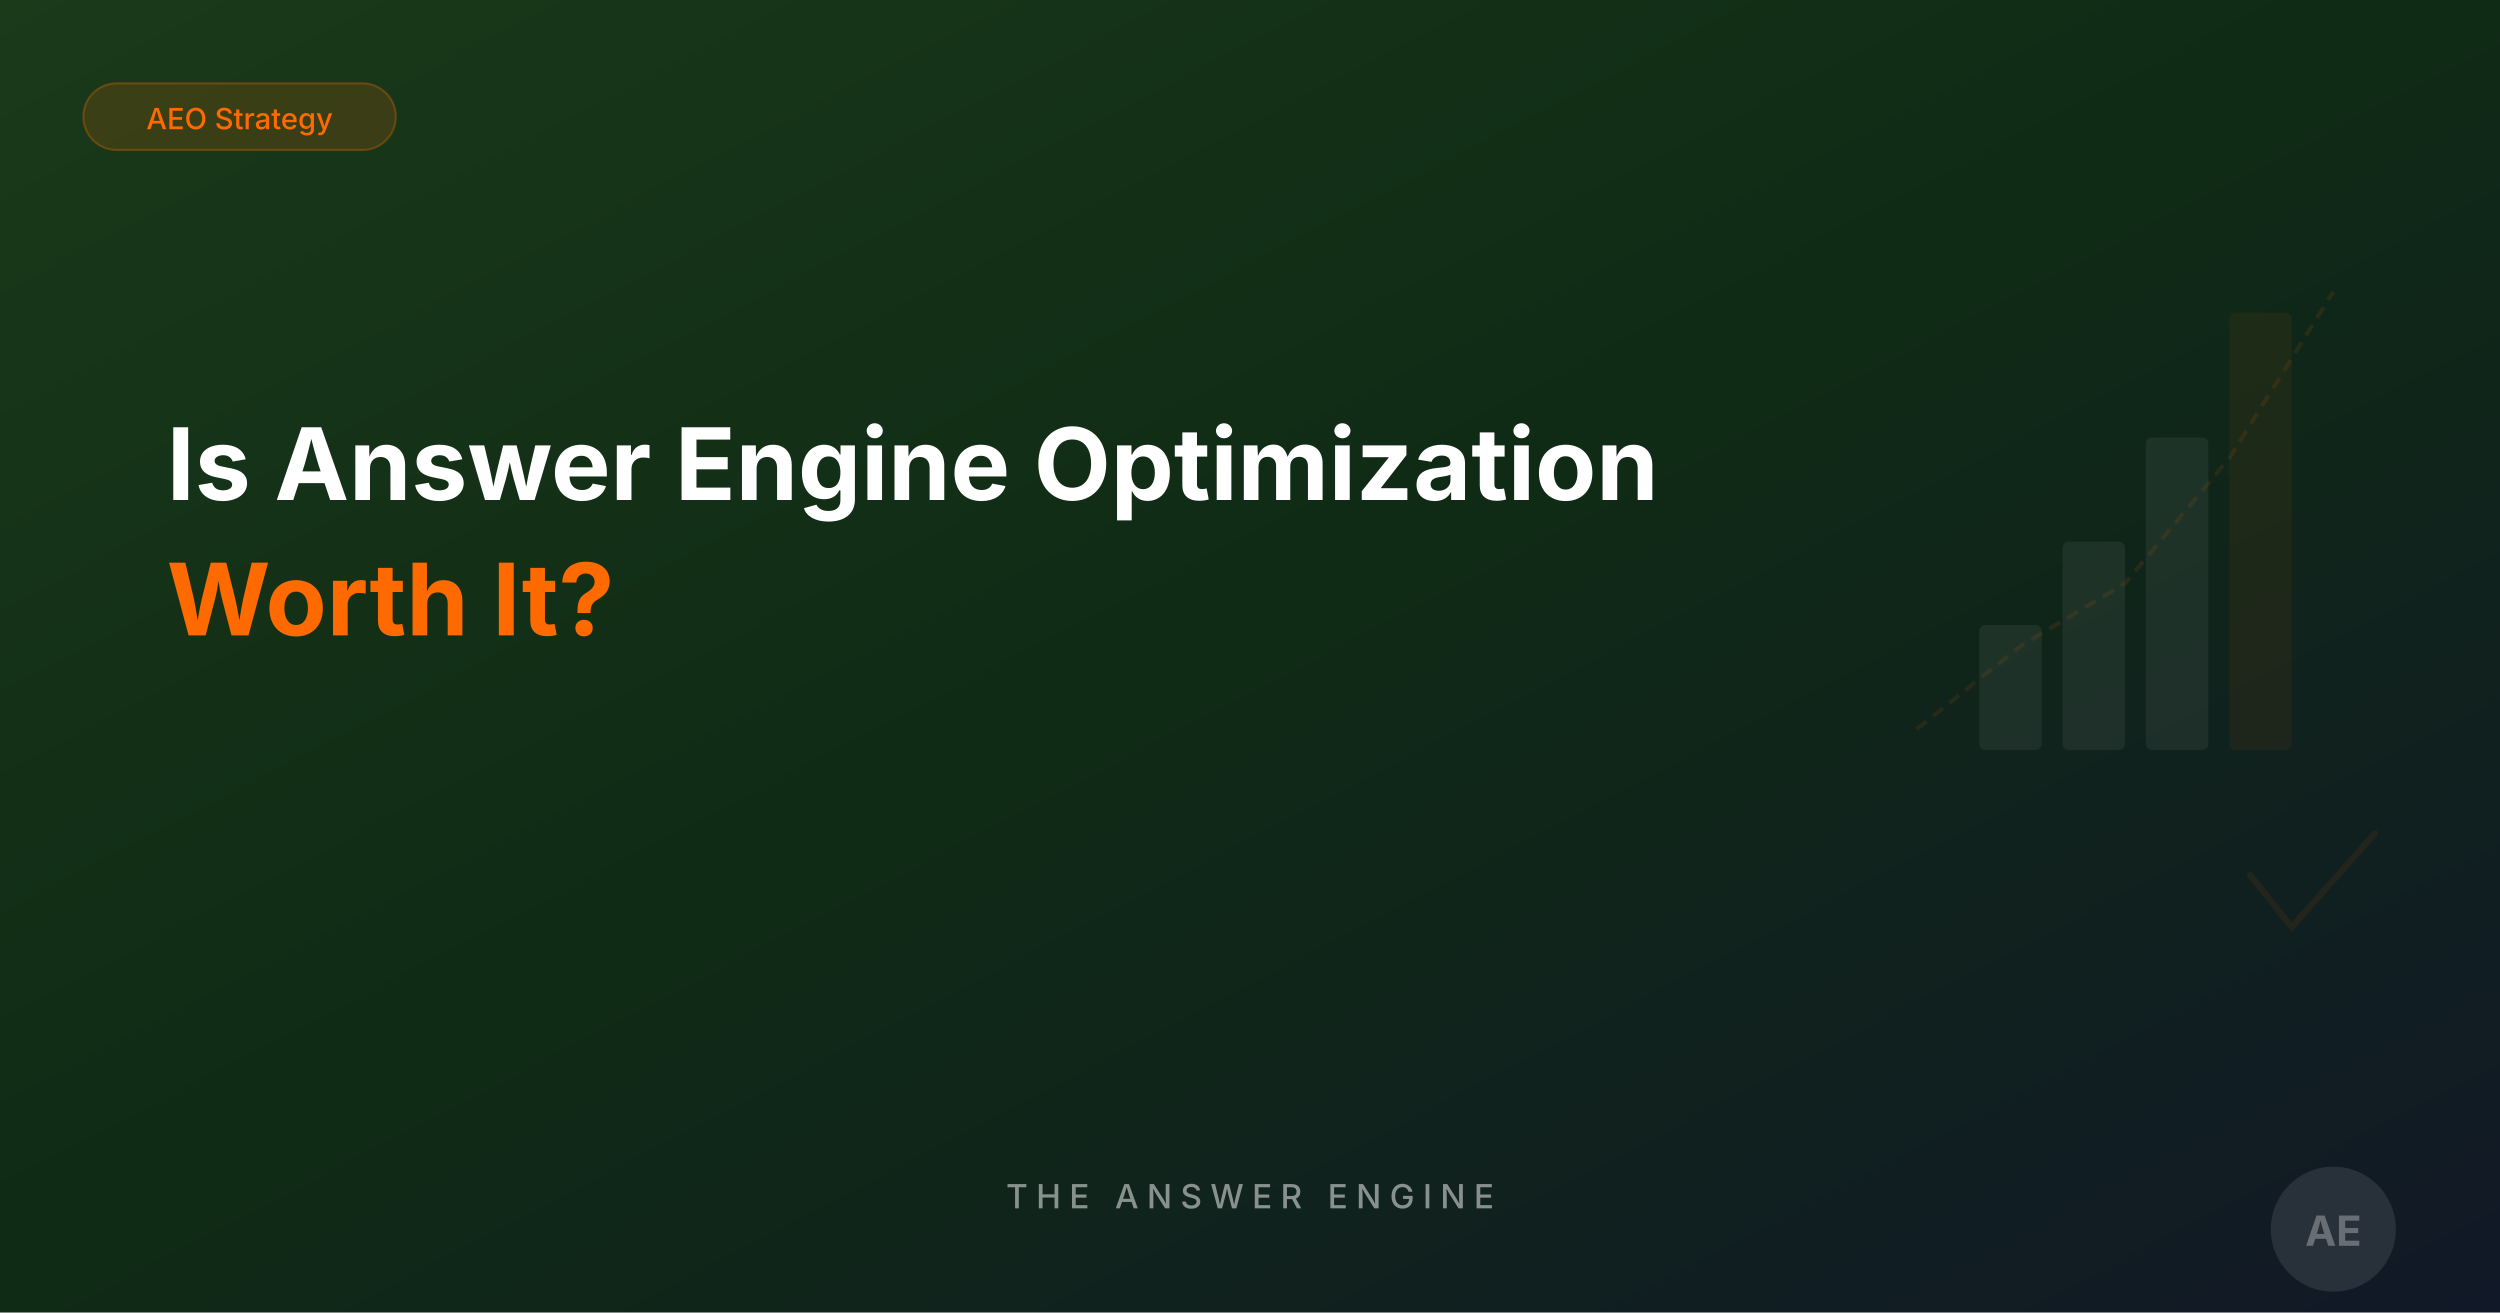
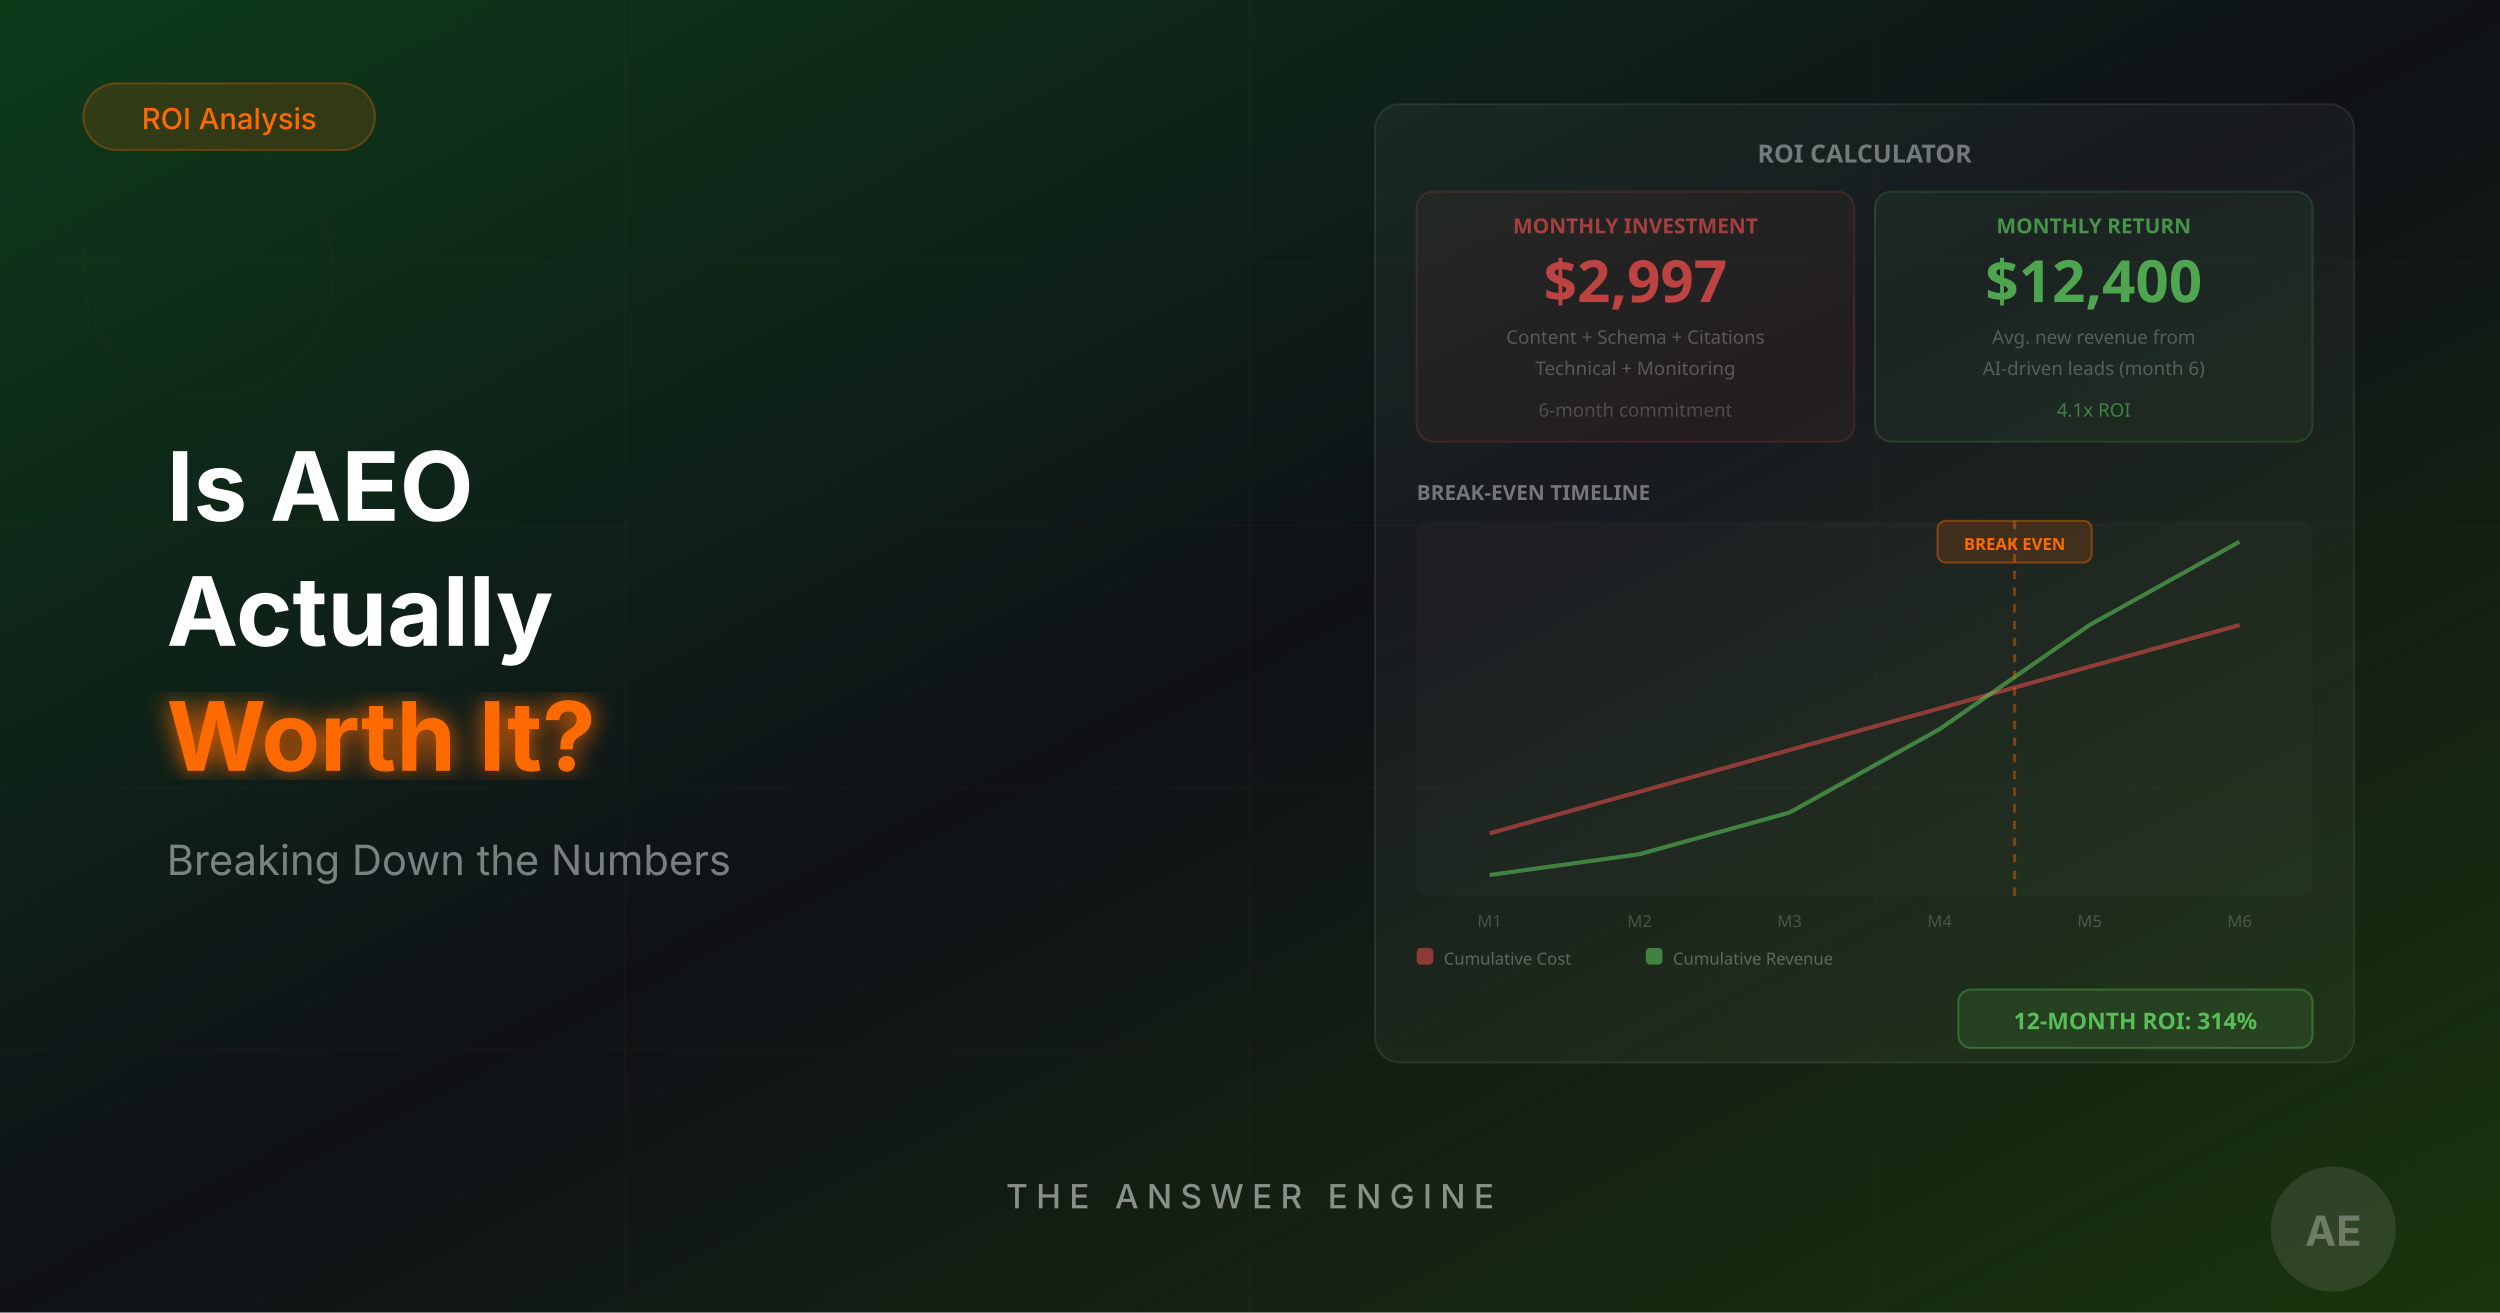
<svg xmlns="http://www.w3.org/2000/svg" width="1200" height="630" viewBox="0 0 1200 630">
  <defs>
-     <linearGradient id="bg" x1="0%" y1="0%" x2="100%" y2="100%">
-       <stop offset="0%" style="stop-color:#1a3a1a;stop-opacity:1" />
-       <stop offset="50%" style="stop-color:#0f2a15;stop-opacity:1" />
-       <stop offset="100%" style="stop-color:#111827;stop-opacity:1" />
+     <linearGradient id="bg10" x1="0%" y1="0%" x2="100%" y2="100%">
+       <stop offset="0%" style="stop-color:#0d3b1a;stop-opacity:1" />
+       <stop offset="50%" style="stop-color:#0F1117;stop-opacity:1" />
+       <stop offset="100%" style="stop-color:#1a350d;stop-opacity:1" />
    </linearGradient>
+     <filter id="glow10">
+       <feGaussianBlur stdDeviation="6" result="blur10" />
+       <feMerge>
+         <feMergeNode in="blur10" />
+         <feMergeNode in="SourceGraphic" />
+       </feMerge>
+     </filter>
  </defs>
-   <rect width="1200" height="630" fill="url(#bg)" />
-   <g opacity="0.06">
-     <rect x="950" y="300" width="30" height="60" rx="3" fill="white" />
-     <rect x="990" y="260" width="30" height="100" rx="3" fill="white" />
-     <rect x="1030" y="210" width="30" height="150" rx="3" fill="white" />
-     <rect x="1070" y="150" width="30" height="210" rx="3" fill="#FF6A00" />
+   <rect width="1200" height="630" fill="url(#bg10)" />
+   <line x1="0" y1="126" x2="1200" y2="126" stroke="rgba(255,106,0,0.05)" stroke-width="0.5" />
+   <line x1="0" y1="252" x2="1200" y2="252" stroke="rgba(255,106,0,0.05)" stroke-width="0.5" />
+   <line x1="0" y1="378" x2="1200" y2="378" stroke="rgba(255,106,0,0.05)" stroke-width="0.5" />
+   <line x1="0" y1="504" x2="1200" y2="504" stroke="rgba(255,106,0,0.05)" stroke-width="0.5" />
+   <line x1="300" y1="0" x2="300" y2="630" stroke="rgba(255,106,0,0.05)" stroke-width="0.5" />
+   <line x1="600" y1="0" x2="600" y2="630" stroke="rgba(255,106,0,0.05)" stroke-width="0.5" />
+   <line x1="900" y1="0" x2="900" y2="630" stroke="rgba(255,106,0,0.05)" stroke-width="0.5" />
+   <g transform="translate(660, 50)">
+     <rect x="0" y="0" width="470" height="460" rx="12" fill="rgba(255,255,255,0.04)" stroke="rgba(255,255,255,0.08)" stroke-width="1" />
+     <text x="235" y="28" font-family="system-ui, sans-serif" font-size="12" fill="rgba(255,255,255,0.4)" text-anchor="middle" font-weight="600">ROI CALCULATOR</text>
+     <rect x="20" y="42" width="210" height="120" rx="8" fill="rgba(255,80,80,0.05)" stroke="rgba(255,80,80,0.15)" stroke-width="1" />
+     <text x="125" y="62" font-family="system-ui, sans-serif" font-size="10" fill="rgba(255,80,80,0.6)" text-anchor="middle" font-weight="600">MONTHLY INVESTMENT</text>
+     <text x="125" y="95" font-family="system-ui, sans-serif" font-size="28" fill="rgba(255,80,80,0.7)" text-anchor="middle" font-weight="700">$2,997</text>
+     <text x="125" y="115" font-family="system-ui, sans-serif" font-size="9" fill="rgba(255,255,255,0.25)" text-anchor="middle">Content + Schema + Citations</text>
+     <text x="125" y="130" font-family="system-ui, sans-serif" font-size="9" fill="rgba(255,255,255,0.25)" text-anchor="middle">Technical + Monitoring</text>
+     <text x="125" y="150" font-family="system-ui, sans-serif" font-size="9" fill="rgba(255,255,255,0.2)" text-anchor="middle">6-month commitment</text>
+     <rect x="240" y="42" width="210" height="120" rx="8" fill="rgba(100,220,100,0.05)" stroke="rgba(100,220,100,0.15)" stroke-width="1" />
+     <text x="345" y="62" font-family="system-ui, sans-serif" font-size="10" fill="rgba(100,220,100,0.6)" text-anchor="middle" font-weight="600">MONTHLY RETURN</text>
+     <text x="345" y="95" font-family="system-ui, sans-serif" font-size="28" fill="rgba(100,220,100,0.7)" text-anchor="middle" font-weight="700">$12,400</text>
+     <text x="345" y="115" font-family="system-ui, sans-serif" font-size="9" fill="rgba(255,255,255,0.25)" text-anchor="middle">Avg. new revenue from</text>
+     <text x="345" y="130" font-family="system-ui, sans-serif" font-size="9" fill="rgba(255,255,255,0.25)" text-anchor="middle">AI-driven leads (month 6)</text>
+     <text x="345" y="150" font-family="system-ui, sans-serif" font-size="9" fill="rgba(100,220,100,0.5)" text-anchor="middle">4.1x ROI</text>
+     <text x="20" y="190" font-family="system-ui, sans-serif" font-size="10" fill="rgba(255,255,255,0.4)" font-weight="600">BREAK-EVEN TIMELINE</text>
+     <rect x="20" y="200" width="430" height="180" rx="6" fill="rgba(255,255,255,0.02)" />
+     <text x="55" y="395" font-family="system-ui, sans-serif" font-size="8" fill="rgba(255,255,255,0.2)" text-anchor="middle">M1</text>
+     <text x="127" y="395" font-family="system-ui, sans-serif" font-size="8" fill="rgba(255,255,255,0.2)" text-anchor="middle">M2</text>
+     <text x="199" y="395" font-family="system-ui, sans-serif" font-size="8" fill="rgba(255,255,255,0.2)" text-anchor="middle">M3</text>
+     <text x="271" y="395" font-family="system-ui, sans-serif" font-size="8" fill="rgba(255,255,255,0.2)" text-anchor="middle">M4</text>
+     <text x="343" y="395" font-family="system-ui, sans-serif" font-size="8" fill="rgba(255,255,255,0.2)" text-anchor="middle">M5</text>
+     <text x="415" y="395" font-family="system-ui, sans-serif" font-size="8" fill="rgba(255,255,255,0.2)" text-anchor="middle">M6</text>
+     <line x1="55" y1="350" x2="127" y2="330" stroke="rgba(255,80,80,0.5)" stroke-width="2" />
+     <line x1="127" y1="330" x2="199" y2="310" stroke="rgba(255,80,80,0.5)" stroke-width="2" />
+     <line x1="199" y1="310" x2="271" y2="290" stroke="rgba(255,80,80,0.5)" stroke-width="2" />
+     <line x1="271" y1="290" x2="343" y2="270" stroke="rgba(255,80,80,0.5)" stroke-width="2" />
+     <line x1="343" y1="270" x2="415" y2="250" stroke="rgba(255,80,80,0.5)" stroke-width="2" />
+     <line x1="55" y1="370" x2="127" y2="360" stroke="rgba(100,220,100,0.5)" stroke-width="2" />
+     <line x1="127" y1="360" x2="199" y2="340" stroke="rgba(100,220,100,0.5)" stroke-width="2" />
+     <line x1="199" y1="340" x2="271" y2="300" stroke="rgba(100,220,100,0.5)" stroke-width="2" />
+     <line x1="271" y1="300" x2="343" y2="250" stroke="rgba(100,220,100,0.5)" stroke-width="2" />
+     <line x1="343" y1="250" x2="415" y2="210" stroke="rgba(100,220,100,0.5)" stroke-width="2" />
+     <line x1="307" y1="200" x2="307" y2="380" stroke="rgba(255,106,0,0.4)" stroke-width="1.5" stroke-dasharray="4,4" />
+     <rect x="270" y="200" width="74" height="20" rx="4" fill="rgba(255,106,0,0.15)" stroke="rgba(255,106,0,0.4)" stroke-width="1" />
+     <text x="307" y="214" font-family="system-ui, sans-serif" font-size="8" fill="#FF6A00" text-anchor="middle" font-weight="600">BREAK EVEN</text>
+     <rect x="20" y="405" width="8" height="8" rx="2" fill="rgba(255,80,80,0.5)" />
+     <text x="33" y="413" font-family="system-ui, sans-serif" font-size="8" fill="rgba(255,255,255,0.3)">Cumulative Cost</text>
+     <rect x="130" y="405" width="8" height="8" rx="2" fill="rgba(100,220,100,0.5)" />
+     <text x="143" y="413" font-family="system-ui, sans-serif" font-size="8" fill="rgba(255,255,255,0.3)">Cumulative Revenue</text>
+     <rect x="280" y="425" width="170" height="28" rx="6" fill="rgba(100,220,100,0.1)" stroke="rgba(100,220,100,0.3)" stroke-width="1" />
+     <text x="365" y="444" font-family="system-ui, sans-serif" font-size="11" fill="rgba(100,220,100,0.8)" text-anchor="middle" font-weight="700">12-MONTH ROI: 314%</text>
  </g>
-   <path d="M 920 350 L 970 310 L 1020 280 L 1070 220 L 1120 140" stroke="rgba(255,106,0,0.1)" stroke-width="2" fill="none" stroke-dasharray="6,4" />
-   <path d="M 1080 420 L 1100 445 L 1140 400" stroke="rgba(255,106,0,0.08)" stroke-width="3" fill="none" stroke-linecap="round" />
-   <rect x="40" y="40" width="150" height="32" rx="16" fill="rgba(255,106,0,0.15)" stroke="rgba(255,106,0,0.3)" stroke-width="1" />
-   <text x="115" y="62" font-family="system-ui, -apple-system, sans-serif" font-size="14" font-weight="500" fill="#FF6A00" text-anchor="middle">AEO Strategy</text>
-   <text x="80" y="240" font-family="system-ui, -apple-system, sans-serif" font-size="48" font-weight="700" fill="white">Is Answer Engine Optimization</text>
-   <text x="80" y="305" font-family="system-ui, -apple-system, sans-serif" font-size="48" font-weight="700" fill="#FF6A00">Worth It?</text>
+   <circle cx="100" cy="130" r="60" stroke="rgba(255,106,0,0.05)" stroke-width="0.5" fill="none" />
+   <rect x="40" y="40" width="140" height="32" rx="16" fill="rgba(255,106,0,0.15)" stroke="rgba(255,106,0,0.3)" stroke-width="1" />
+   <text x="110" y="62" font-family="system-ui, -apple-system, sans-serif" font-size="14" font-weight="500" fill="#FF6A00" text-anchor="middle">ROI Analysis</text>
+   <text x="80" y="250" font-family="system-ui, -apple-system, sans-serif" font-size="46" font-weight="700" fill="white">Is AEO</text>
+   <text x="80" y="310" font-family="system-ui, -apple-system, sans-serif" font-size="46" font-weight="700" fill="white">Actually</text>
+   <text x="80" y="370" font-family="system-ui, -apple-system, sans-serif" font-size="46" font-weight="700" fill="#FF6A00" filter="url(#glow10)">Worth It?</text>
+   <text x="80" y="420" font-family="system-ui, -apple-system, sans-serif" font-size="20" font-weight="400" fill="rgba(255,255,255,0.45)">Breaking Down the Numbers</text>
  <text x="600" y="580" font-family="system-ui, -apple-system, sans-serif" font-size="16" font-weight="500" fill="rgba(255,255,255,0.5)" text-anchor="middle" letter-spacing="4">THE ANSWER ENGINE</text>
  <circle cx="1120" cy="590" r="30" fill="rgba(255,255,255,0.1)" />
  <text x="1120" y="598" font-family="system-ui, -apple-system, sans-serif" font-size="20" font-weight="700" fill="rgba(255,255,255,0.3)" text-anchor="middle">AE</text>
</svg>
